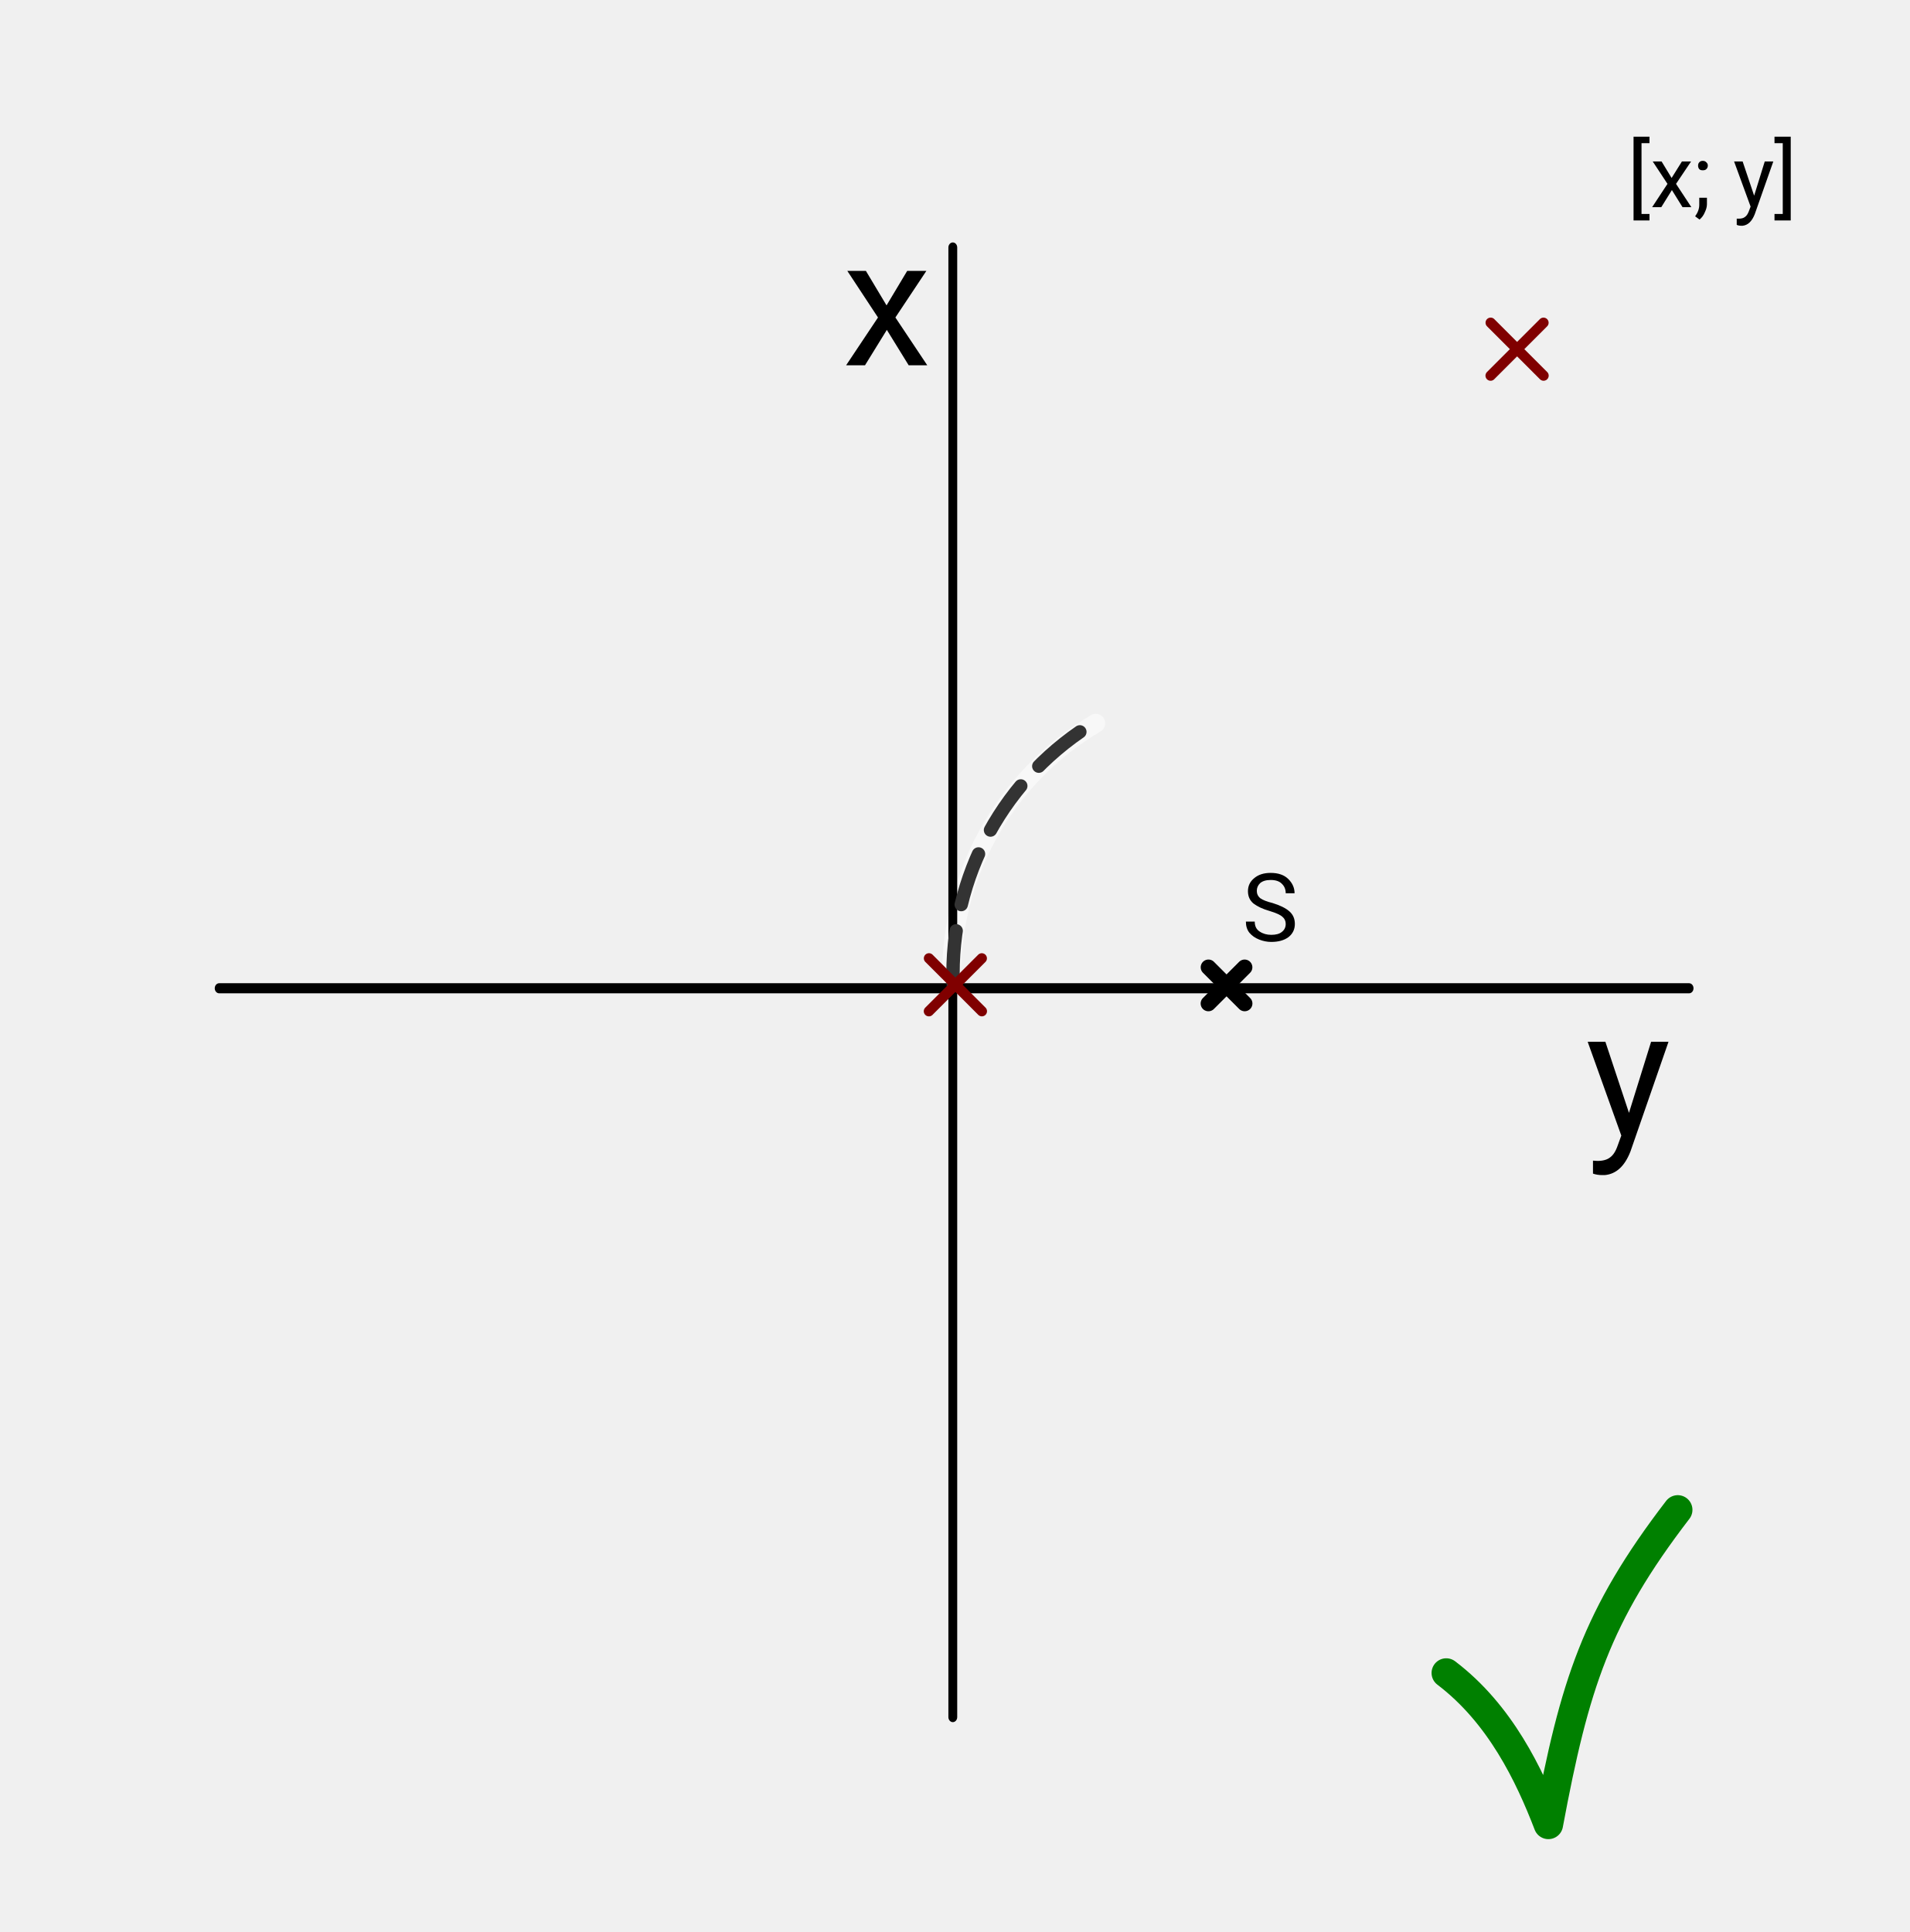
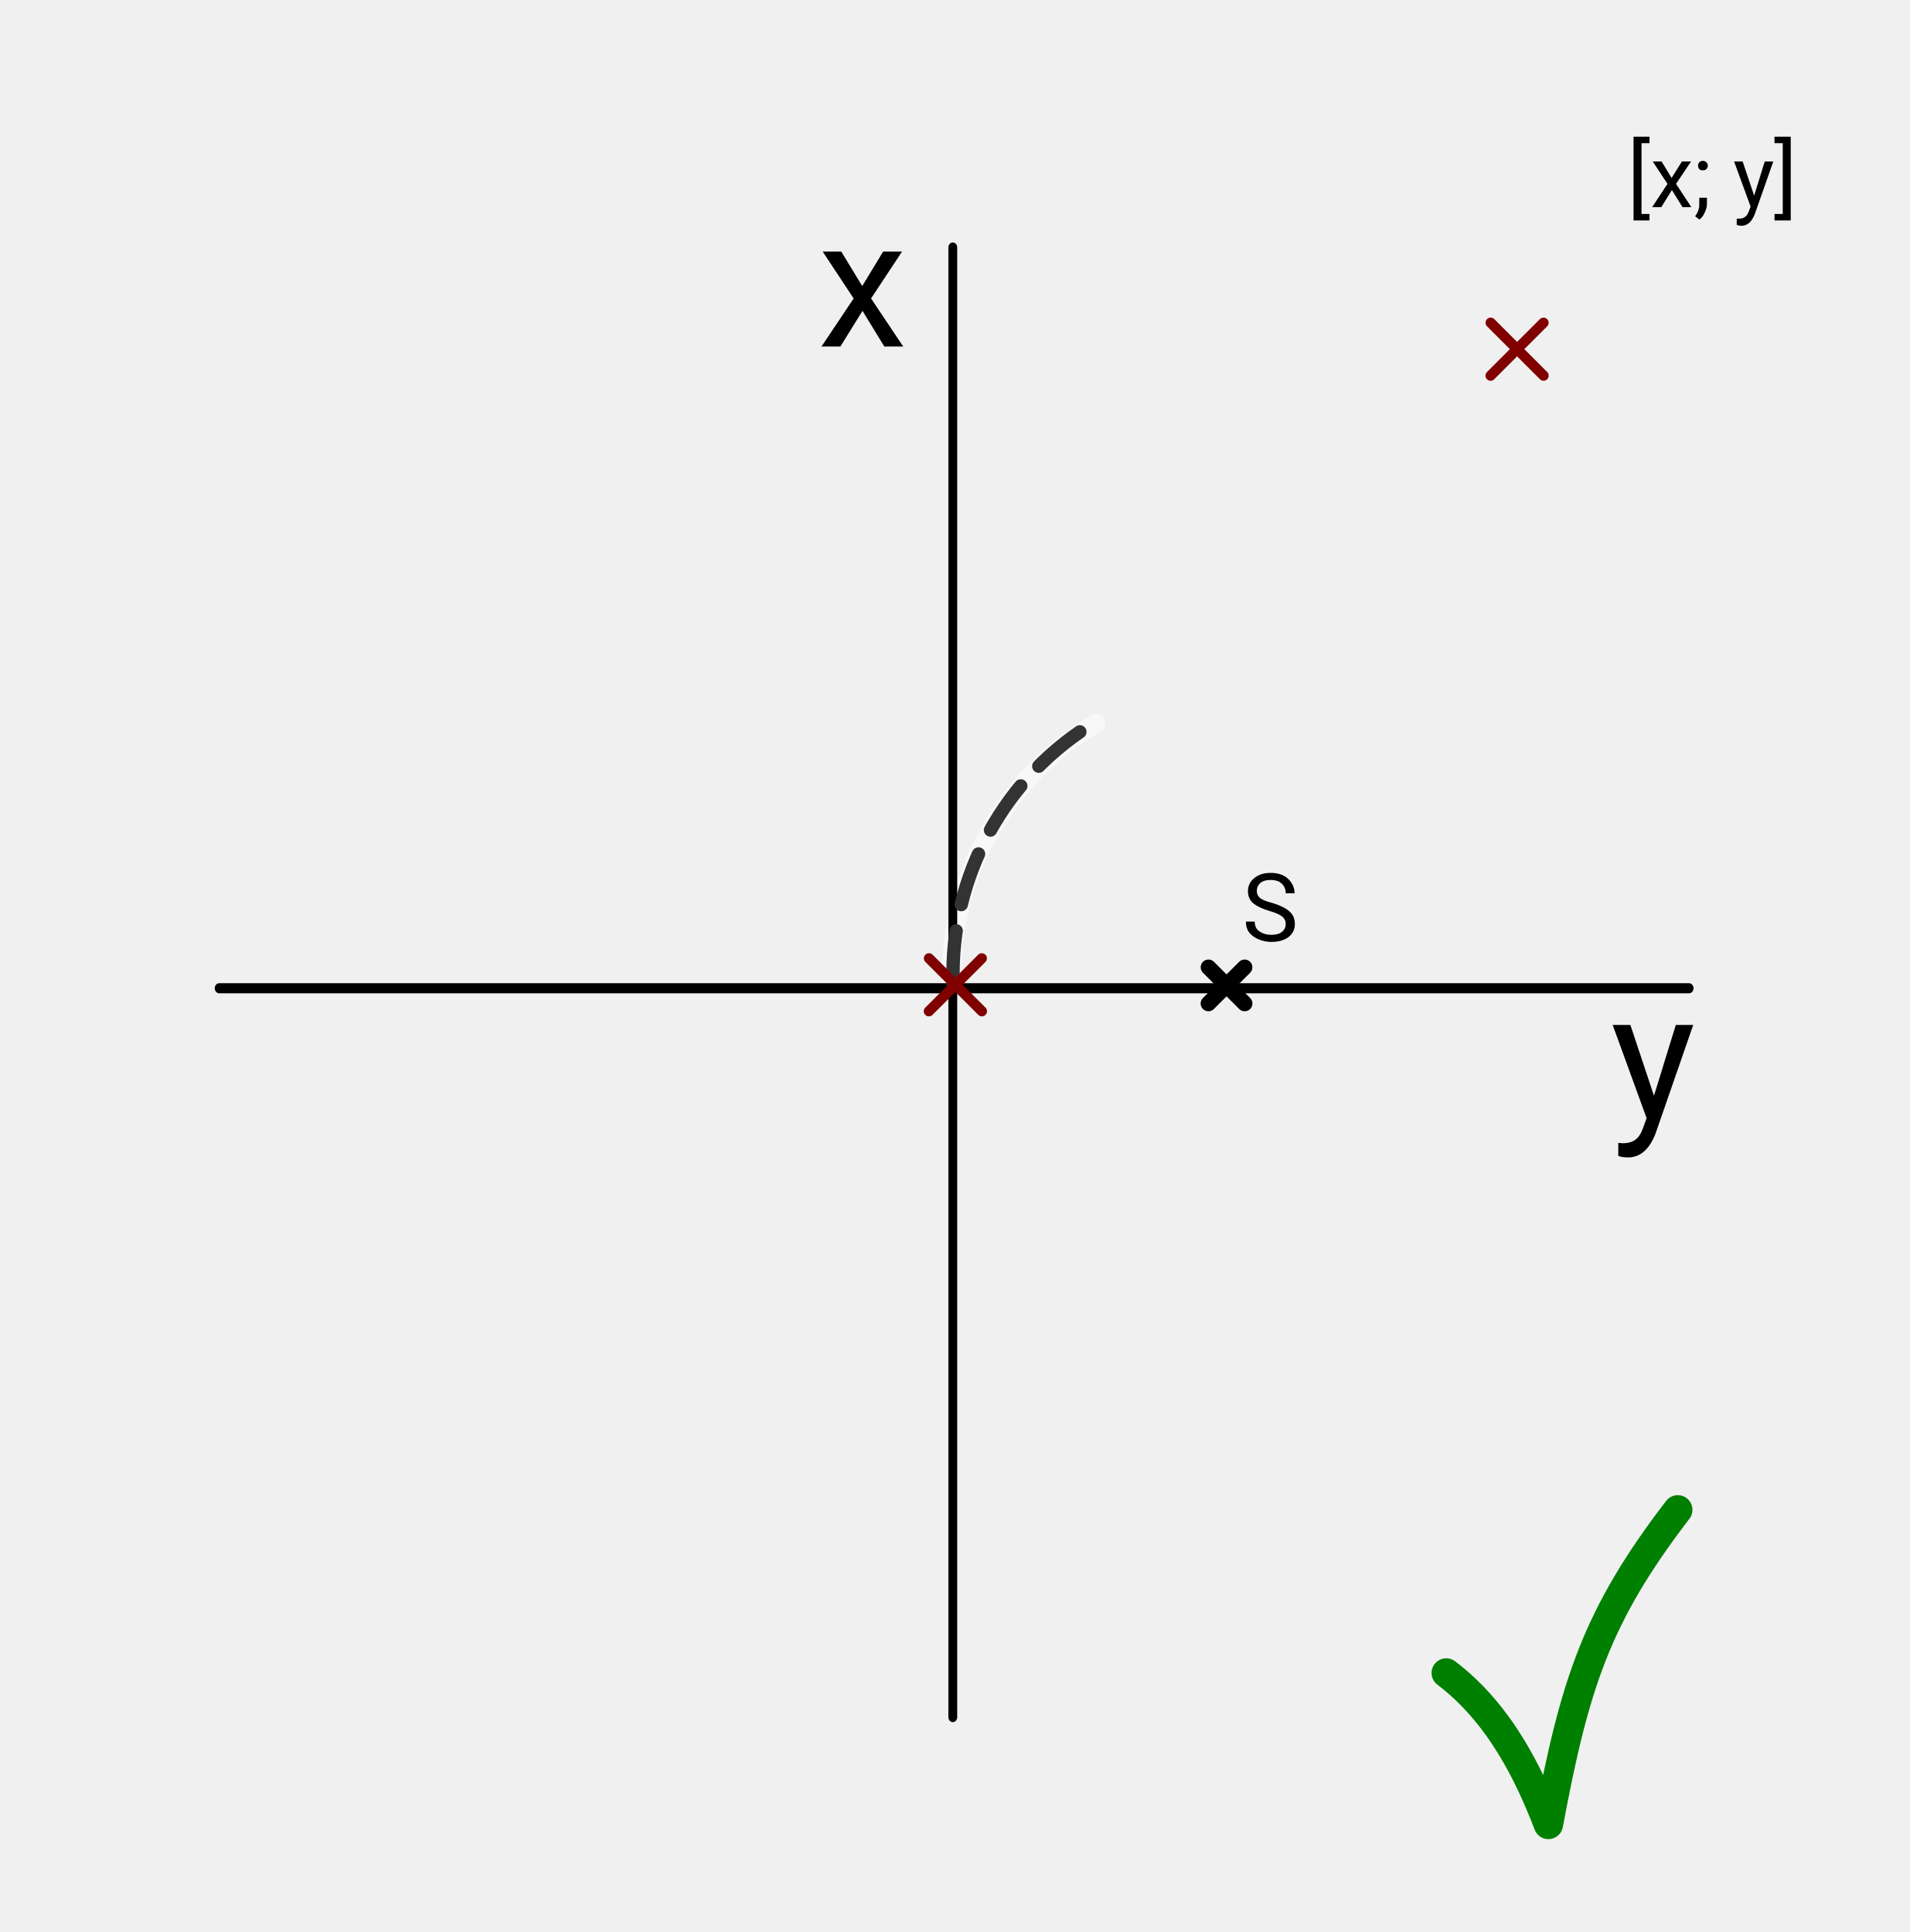
- <svg xmlns="http://www.w3.org/2000/svg" width="101.127mm" height="102.344mm" viewBox="0 0 101.127 102.344" version="1.1" id="svg3859">
+ <svg xmlns="http://www.w3.org/2000/svg" id="svg3859" version="1.1" viewBox="0 0 101.127 102.344" height="102.344mm" width="101.127mm">
  <defs id="defs3853" />
-   <g id="layer1" transform="translate(-71.1446,-93.97088)">
-     <g style="stroke:#800000" transform="translate(36.0466,21.20463)" id="g884" />
-     <path style="opacity:0.527;mix-blend-mode:normal;fill:none;stroke:#ffffff;stroke-width:1;stroke-linecap:round;stroke-linejoin:round;stroke-miterlimit:4;stroke-dasharray:none;stroke-dashoffset:7.092;paint-order:stroke fill markers" id="path1259-7" d="m 121.548,146.244 a 15.563,15.563 0 0 1 7.631,-13.96" />
-     <g style="stroke-width:0.642;stroke-miterlimit:4;stroke-dasharray:none" id="g844" transform="matrix(0.7785002,0,0,0.7785002,55.86717,50.1774)">
-       <g style="stroke-width:0.485;stroke-miterlimit:4;stroke-dasharray:none" id="g839" transform="matrix(1.238326,0,0,1.414644,-39.90555,-31.24053)">
-         <path id="path833" d="M 60.113,109.385 H 140.867" style="fill:none;stroke:#000000;stroke-width:0.485;stroke-linecap:round;stroke-linejoin:miter;stroke-miterlimit:4;stroke-dasharray:none;stroke-opacity:1" />
-         <path id="path835" d="M 100.417,73.753 V 144.442" style="fill:none;stroke:#000000;stroke-width:0.485;stroke-linecap:round;stroke-linejoin:miter;stroke-miterlimit:4;stroke-dasharray:none;stroke-opacity:1" />
+   <g transform="translate(-71.1446,-93.97088)" id="layer1">
+     <g id="g884" transform="translate(36.0466,21.20463)" style="stroke:#800000" />
+     <path d="m 121.548,146.244 a 15.563,15.563 0 0 1 7.631,-13.96" id="path1259-7" style="opacity:0.527;mix-blend-mode:normal;fill:none;stroke:#ffffff;stroke-width:1;stroke-linecap:round;stroke-linejoin:round;stroke-miterlimit:4;stroke-dasharray:none;stroke-dashoffset:7.092;paint-order:stroke fill markers" />
+     <g transform="matrix(0.7785002,0,0,0.7785002,55.86717,50.1774)" id="g844" style="stroke-width:0.642;stroke-miterlimit:4;stroke-dasharray:none">
+       <g transform="matrix(1.238326,0,0,1.414644,-39.90555,-31.24053)" id="g839" style="stroke-width:0.485;stroke-miterlimit:4;stroke-dasharray:none">
+         <path style="fill:none;stroke:#000000;stroke-width:0.485;stroke-linecap:round;stroke-linejoin:miter;stroke-miterlimit:4;stroke-dasharray:none;stroke-opacity:1" d="M 60.113,109.385 H 140.867" id="path833" />
+         <path style="fill:none;stroke:#000000;stroke-width:0.485;stroke-linecap:round;stroke-linejoin:miter;stroke-miterlimit:4;stroke-dasharray:none;stroke-opacity:1" d="M 100.417,73.753 V 144.442" id="path835" />
      </g>
    </g>
-     <path d="m 121.628,146.109 a 15.563,15.563 0 0 1 7.631,-13.96" id="path1259" style="opacity:1;mix-blend-mode:normal;fill:none;stroke:#333333;stroke-width:0.709;stroke-linecap:round;stroke-linejoin:round;stroke-miterlimit:4;stroke-dasharray:2.837, 1.418;stroke-dashoffset:0;paint-order:stroke fill markers" />
-     <g id="g884-7" transform="translate(5.253879,-27.22431)" style="stroke:#800000">
-       <path id="path865-5" d="m 115.086,174.764 2.803,-2.803" style="fill:none;stroke:#800000;stroke-width:0.542;stroke-linecap:round;stroke-linejoin:round;stroke-miterlimit:4;stroke-dasharray:none;stroke-opacity:1" />
-       <path style="fill:none;stroke:#800000;stroke-width:0.542;stroke-linecap:round;stroke-linejoin:round;stroke-miterlimit:4;stroke-dasharray:none;stroke-opacity:1" d="m 117.893,174.763 -2.803,-2.803" id="path865-6-3" />
+     <path style="opacity:1;mix-blend-mode:normal;fill:none;stroke:#333333;stroke-width:0.709;stroke-linecap:round;stroke-linejoin:round;stroke-miterlimit:4;stroke-dasharray:2.837, 1.418;stroke-dashoffset:0;paint-order:stroke fill markers" id="path1259" d="m 121.628,146.109 a 15.563,15.563 0 0 1 7.631,-13.96" />
+     <g style="stroke:#800000" transform="translate(5.253879,-27.22431)" id="g884-7">
+       <path style="fill:none;stroke:#800000;stroke-width:0.542;stroke-linecap:round;stroke-linejoin:round;stroke-miterlimit:4;stroke-dasharray:none;stroke-opacity:1" d="m 115.086,174.764 2.803,-2.803" id="path865-5" />
+       <path id="path865-6-3" d="m 117.893,174.763 -2.803,-2.803" style="fill:none;stroke:#800000;stroke-width:0.542;stroke-linecap:round;stroke-linejoin:round;stroke-miterlimit:4;stroke-dasharray:none;stroke-opacity:1" />
    </g>
-     <g id="g884-5" transform="translate(35.00219,-60.8939)" style="stroke:#800000">
-       <path id="path865-62" d="m 115.086,174.764 2.803,-2.803" style="fill:none;stroke:#800000;stroke-width:0.542;stroke-linecap:round;stroke-linejoin:round;stroke-miterlimit:4;stroke-dasharray:none;stroke-opacity:1" />
-       <path style="fill:none;stroke:#800000;stroke-width:0.542;stroke-linecap:round;stroke-linejoin:round;stroke-miterlimit:4;stroke-dasharray:none;stroke-opacity:1" d="m 117.893,174.763 -2.803,-2.803" id="path865-6-9" />
+     <g style="stroke:#800000" transform="translate(35.00219,-60.8939)" id="g884-5">
+       <path style="fill:none;stroke:#800000;stroke-width:0.542;stroke-linecap:round;stroke-linejoin:round;stroke-miterlimit:4;stroke-dasharray:none;stroke-opacity:1" d="m 115.086,174.764 2.803,-2.803" id="path865-62" />
+       <path id="path865-6-9" d="m 117.893,174.763 -2.803,-2.803" style="fill:none;stroke:#800000;stroke-width:0.542;stroke-linecap:round;stroke-linejoin:round;stroke-miterlimit:4;stroke-dasharray:none;stroke-opacity:1" />
    </g>
-     <text id="text921" y="113.318" x="115.77" style="font-size:9.446px;line-height:1.25;font-family:Roboto;-inkscape-font-specification:Roboto;letter-spacing:0px;word-spacing:0px;stroke-width:0.644" xml:space="preserve">
-       <tspan style="stroke-width:0.644" y="113.318" x="115.77" id="tspan919">x</tspan>
+     <text xml:space="preserve" style="font-size:9.446px;line-height:1.25;font-family:Roboto;-inkscape-font-specification:Roboto;letter-spacing:0px;word-spacing:0px;stroke-width:0.644" x="156.459" y="153.267" id="text921">
+       <tspan id="tspan919" x="156.459" y="153.267" style="stroke-width:0.644">y</tspan>
    </text>
-     <text id="text929" y="154.187" x="155.121" style="font-size:9.517px;line-height:1.25;font-family:Roboto;-inkscape-font-specification:Roboto;letter-spacing:0px;word-spacing:0px;stroke-width:0.649" xml:space="preserve">
-       <tspan style="stroke-width:0.649" y="154.187" x="155.121" id="tspan927">y</tspan>
+     <text xml:space="preserve" style="font-size:9.517px;line-height:1.25;font-family:Roboto;-inkscape-font-specification:Roboto;letter-spacing:0px;word-spacing:0px;stroke-width:0.649" x="114.463" y="112.329" id="text929">
+       <tspan id="tspan927" x="114.463" y="112.329" style="stroke-width:0.649">x</tspan>
    </text>
-     <text id="text955" y="104.944" x="157.333" style="font-size:4.592px;line-height:1.25;font-family:Roboto;-inkscape-font-specification:Roboto;letter-spacing:0px;word-spacing:0px;stroke-width:0.313" xml:space="preserve">
-       <tspan style="stroke-width:0.313" y="104.944" x="157.333" id="tspan953">[x; y]</tspan>
+     <text xml:space="preserve" style="font-size:4.592px;line-height:1.25;font-family:Roboto;-inkscape-font-specification:Roboto;letter-spacing:0px;word-spacing:0px;stroke-width:0.313" x="157.333" y="104.944" id="text955">
+       <tspan id="tspan953" x="157.333" y="104.944" style="stroke-width:0.313">[x; y]</tspan>
    </text>
-     <g style="stroke:#000000;stroke-width:1.2;stroke-miterlimit:4;stroke-dasharray:none" transform="matrix(0.6843775,0,0,0.6843775,56.38123,27.52544)" id="g884-5-3">
-       <path style="fill:none;stroke:#000000;stroke-width:1.2;stroke-linecap:round;stroke-linejoin:round;stroke-miterlimit:4;stroke-dasharray:none;stroke-opacity:1" d="m 115.086,174.764 2.803,-2.803" id="path865-62-6" />
-       <path id="path865-6-9-7" d="m 117.893,174.763 -2.803,-2.803" style="fill:none;stroke:#000000;stroke-width:1.2;stroke-linecap:round;stroke-linejoin:round;stroke-miterlimit:4;stroke-dasharray:none;stroke-opacity:1" />
+     <g id="g884-5-3" transform="matrix(0.6843775,0,0,0.6843775,56.38123,27.52544)" style="stroke:#000000;stroke-width:1.2;stroke-miterlimit:4;stroke-dasharray:none">
+       <path id="path865-62-6" d="m 115.086,174.764 2.803,-2.803" style="fill:none;stroke:#000000;stroke-width:1.2;stroke-linecap:round;stroke-linejoin:round;stroke-miterlimit:4;stroke-dasharray:none;stroke-opacity:1" />
+       <path style="fill:none;stroke:#000000;stroke-width:1.2;stroke-linecap:round;stroke-linejoin:round;stroke-miterlimit:4;stroke-dasharray:none;stroke-opacity:1" d="m 117.893,174.763 -2.803,-2.803" id="path865-6-9-7" />
    </g>
-     <text id="text1302" y="143.822" x="136.925" style="font-size:5.011px;line-height:1.25;font-family:Roboto;-inkscape-font-specification:Roboto;letter-spacing:0px;word-spacing:0px;stroke-width:0.188" xml:space="preserve">
-       <tspan style="stroke-width:0.188" y="143.822" x="136.925" id="tspan1300">S</tspan>
+     <text xml:space="preserve" style="font-size:5.011px;line-height:1.25;font-family:Roboto;-inkscape-font-specification:Roboto;letter-spacing:0px;word-spacing:0px;stroke-width:0.188" x="136.925" y="143.822" id="text1302">
+       <tspan id="tspan1300" x="136.925" y="143.822" style="stroke-width:0.188">S</tspan>
    </text>
-     <path d="m 147.74,182.593 c 2.86,2.17 4.407,5.418 5.41,8.025 1.385,-7.419 2.54,-11.045 6.852,-16.666" style="fill:none;stroke:#008000;stroke-width:1.555;stroke-linecap:round;stroke-linejoin:round;stroke-miterlimit:4;stroke-dasharray:none;stroke-opacity:1" id="path1674" />
+     <path id="path1674" style="fill:none;stroke:#008000;stroke-width:1.555;stroke-linecap:round;stroke-linejoin:round;stroke-miterlimit:4;stroke-dasharray:none;stroke-opacity:1" d="m 147.74,182.593 c 2.86,2.17 4.407,5.418 5.41,8.025 1.385,-7.419 2.54,-11.045 6.852,-16.666" />
  </g>
</svg>
